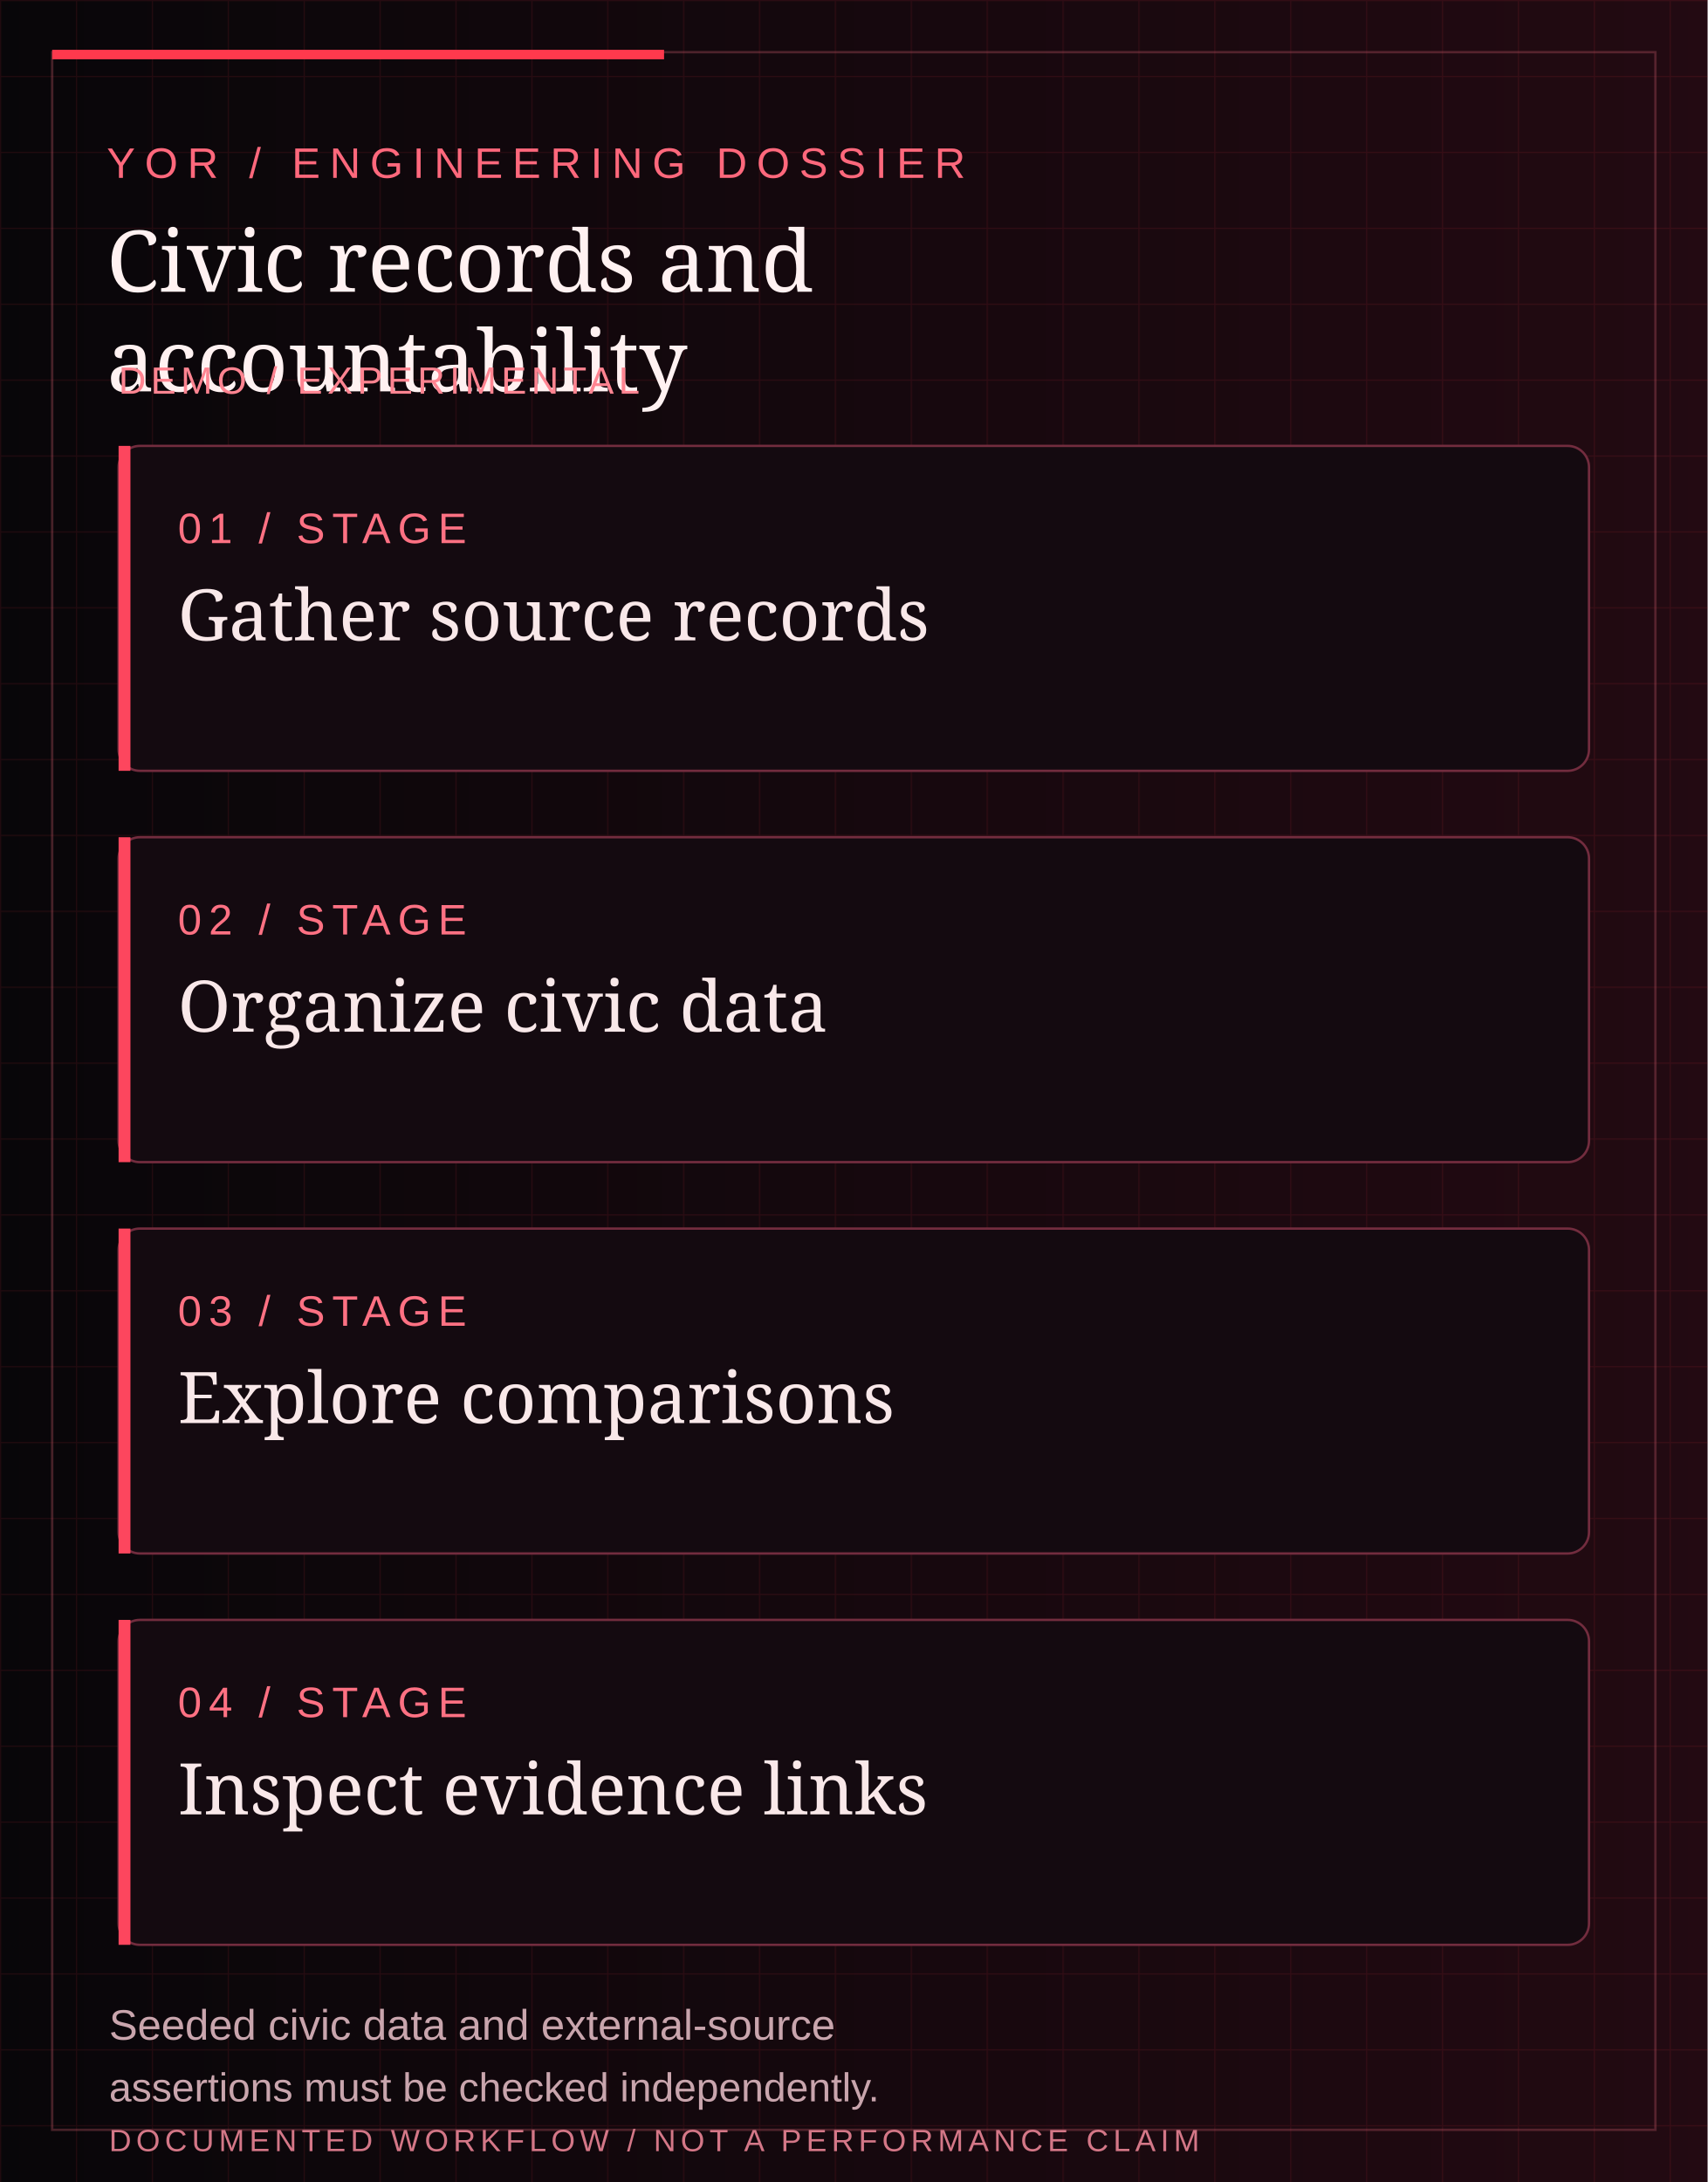
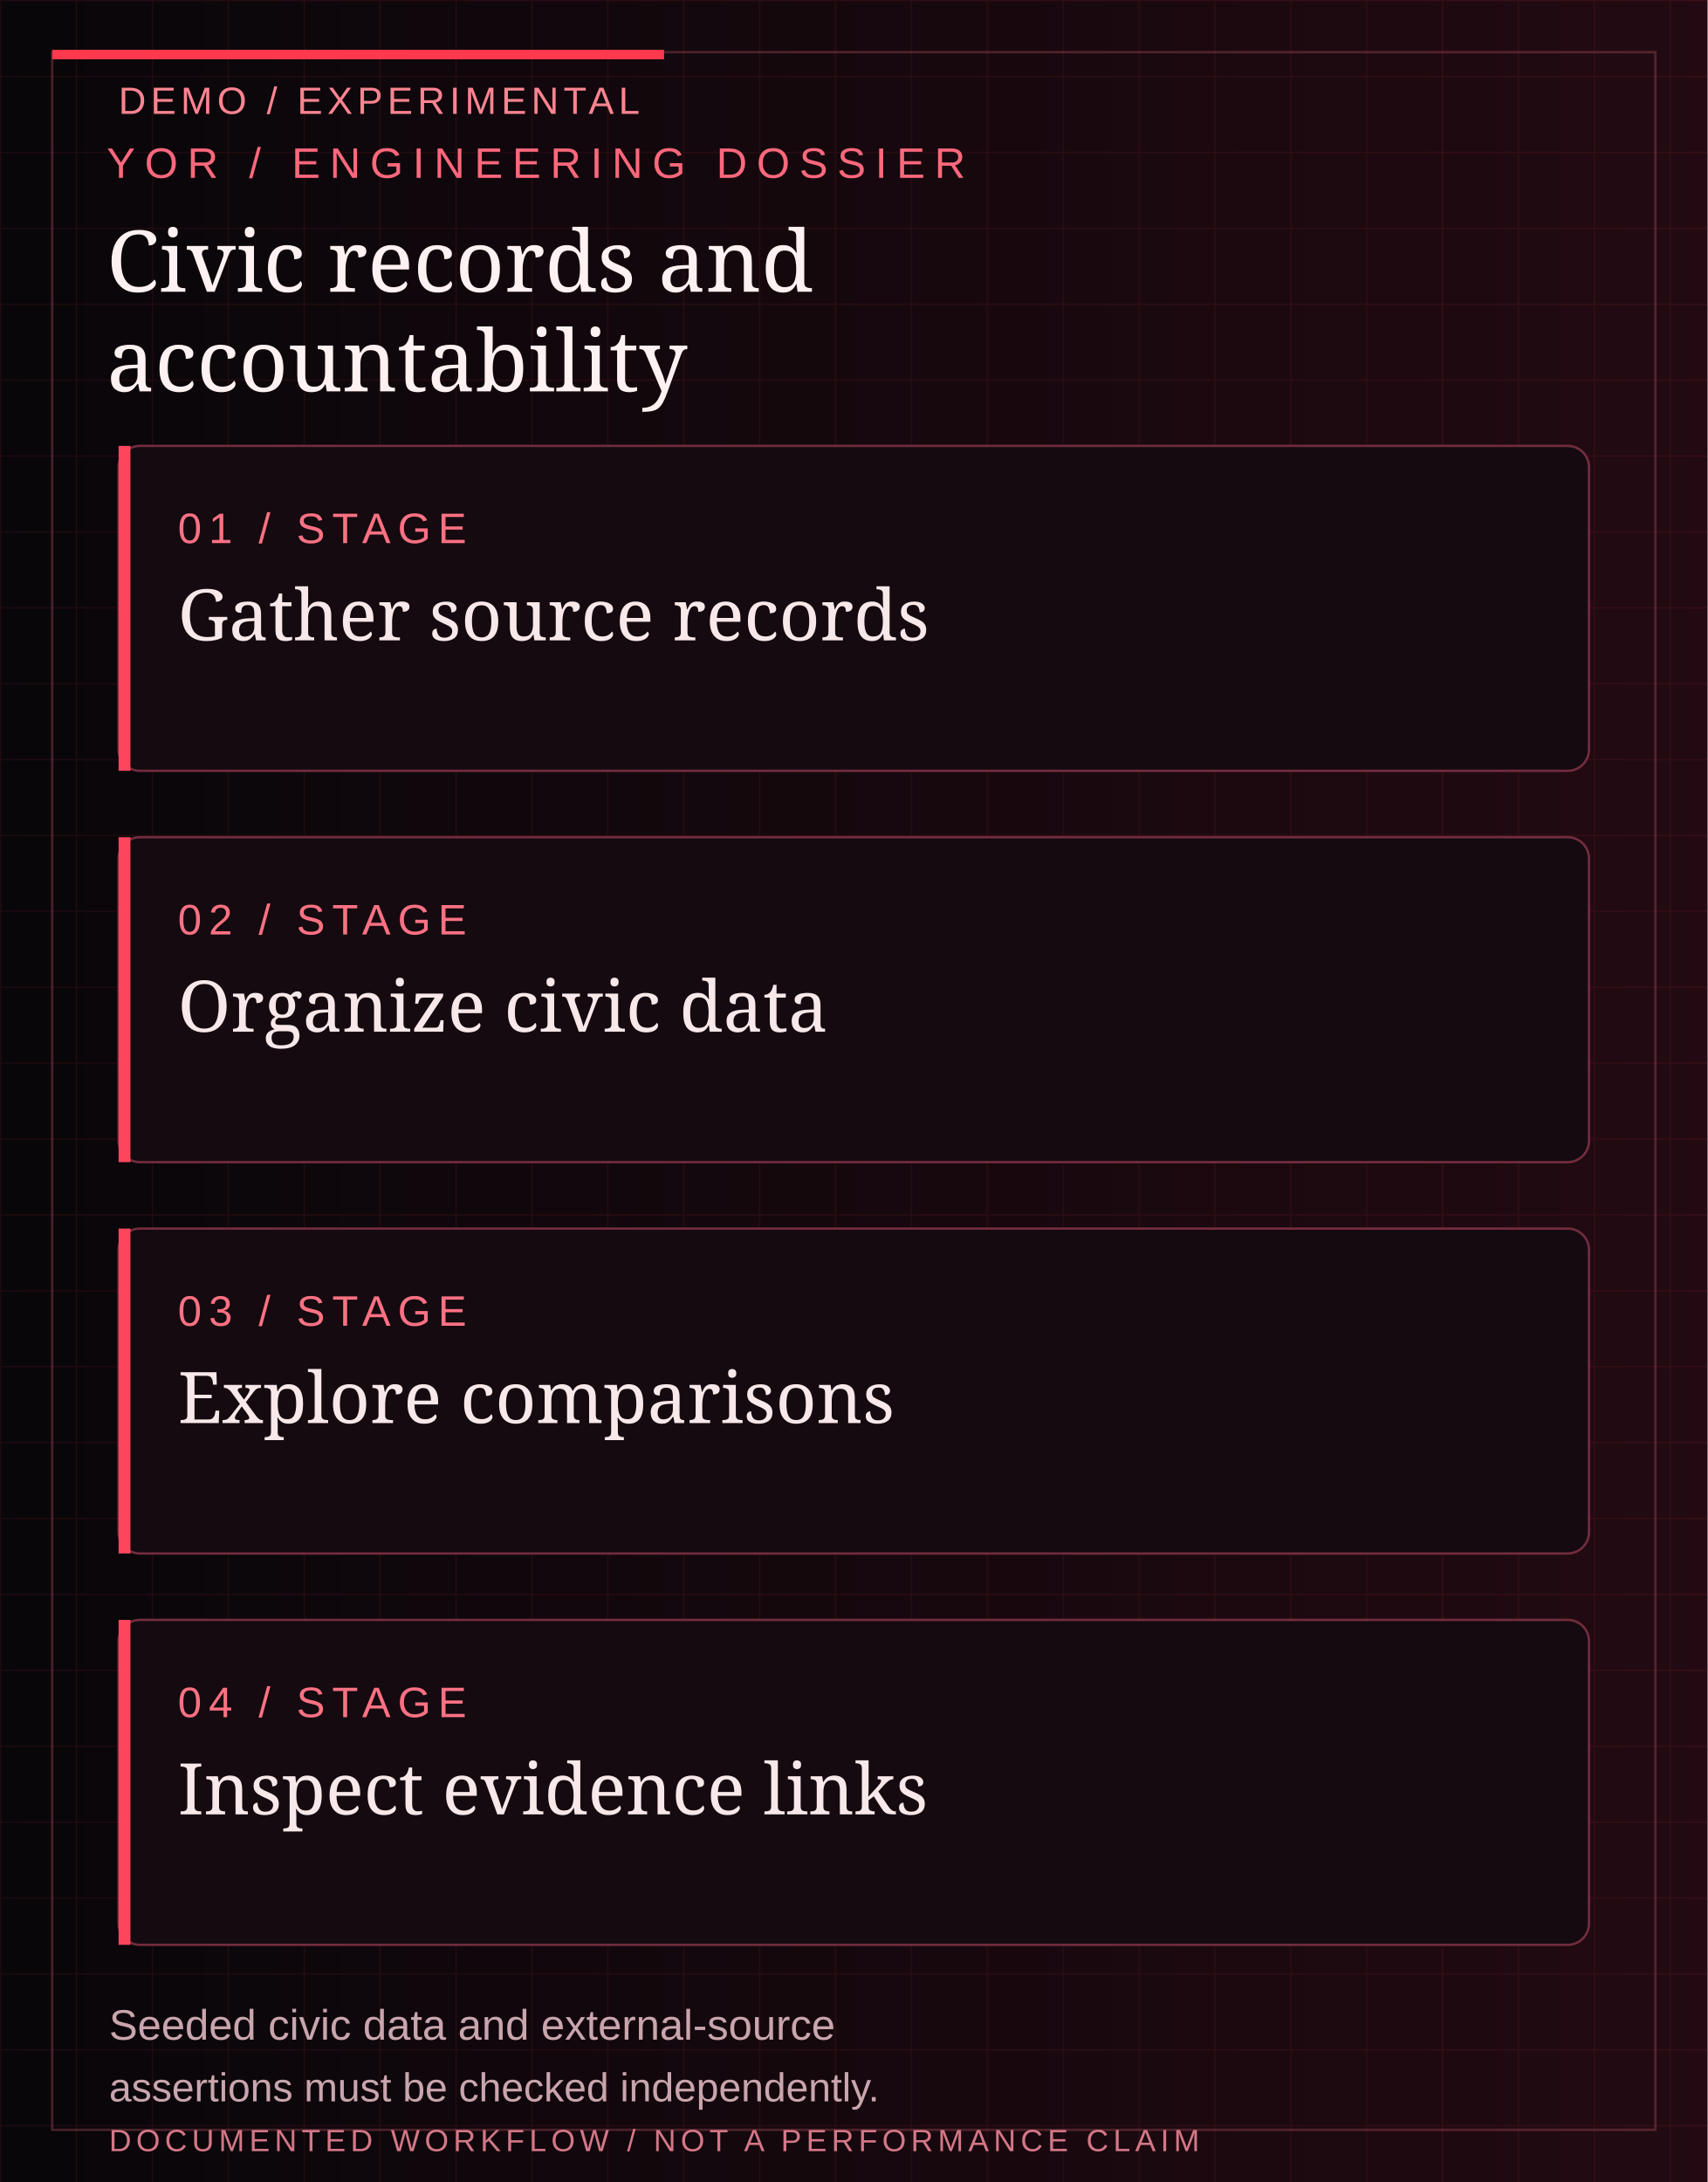
<svg xmlns="http://www.w3.org/2000/svg" width="720" height="920" viewBox="0 0 720 920" role="img">
  <defs>
    <linearGradient id="bg">
      <stop stop-color="#080609" />
      <stop offset="1" stop-color="#230a12" />
    </linearGradient>
    <pattern id="grid" width="32" height="32" patternUnits="userSpaceOnUse">
      <path d="M32 0H0V32" fill="none" stroke="#ff394d" stroke-opacity=".1" />
    </pattern>
  </defs>
  <rect width="720" height="920" fill="url(#bg)" />
  <rect width="720" height="920" fill="url(#grid)" />
  <rect x="22" y="22" width="676" height="876" fill="none" stroke="#a64a59" stroke-opacity=".4" />
  <path d="M22 23 H280" stroke="#ff394d" stroke-width="4" />
  <text x="45" y="75" fill="#ff687c" font-size="18" font-family="Arial" letter-spacing="4">YOR / ENGINEERING DOSSIER</text>
  <text x="45" y="123" font-size="36" fill="#fff1f1" font-family="Georgia">Civic records and</text>
  <text x="45" y="165" font-size="36" fill="#fff1f1" font-family="Georgia">accountability</text>
-   <text x="50" y="166" font-size="16" fill="#ff8491" font-family="Arial" letter-spacing="2">DEMO / EXPERIMENTAL</text>
+   <text x="50" y="48" font-size="16" fill="#ff8491" font-family="Arial" letter-spacing="2">DEMO / EXPERIMENTAL</text>
  <rect x="50" y="188" width="620" height="137" rx="9" fill="#140a10" stroke="#722c3e" />
  <rect x="50" y="188" width="5" height="137" fill="#fd465e" />
  <text x="75" y="229" fill="#ff7183" font-family="Arial" font-size="18" letter-spacing="3">01 / STAGE</text>
  <text x="75" y="270" fill="#f9e8e9" font-family="Georgia" font-size="30">Gather source records</text>
  <rect x="50" y="353" width="620" height="137" rx="9" fill="#140a10" stroke="#722c3e" />
  <rect x="50" y="353" width="5" height="137" fill="#fd465e" />
  <text x="75" y="394" fill="#ff7183" font-family="Arial" font-size="18" letter-spacing="3">02 / STAGE</text>
  <text x="75" y="435" fill="#f9e8e9" font-family="Georgia" font-size="30">Organize civic data</text>
  <rect x="50" y="518" width="620" height="137" rx="9" fill="#140a10" stroke="#722c3e" />
  <rect x="50" y="518" width="5" height="137" fill="#fd465e" />
  <text x="75" y="559" fill="#ff7183" font-family="Arial" font-size="18" letter-spacing="3">03 / STAGE</text>
  <text x="75" y="600" fill="#f9e8e9" font-family="Georgia" font-size="30">Explore comparisons</text>
  <rect x="50" y="683" width="620" height="137" rx="9" fill="#140a10" stroke="#722c3e" />
  <rect x="50" y="683" width="5" height="137" fill="#fd465e" />
  <text x="75" y="724" fill="#ff7183" font-family="Arial" font-size="18" letter-spacing="3">04 / STAGE</text>
  <text x="75" y="765" fill="#f9e8e9" font-family="Georgia" font-size="30">Inspect evidence links</text>
  <text x="46" y="860" fill="#c9a5ad" font-size="18" font-family="Arial">Seeded civic data and external-source</text>
  <text x="46" y="886" fill="#c9a5ad" font-size="17" font-family="Arial">assertions must be checked independently.</text>
  <text x="46" y="907" fill="#d47787" font-size="13" font-family="Arial" letter-spacing="2">DOCUMENTED WORKFLOW / NOT A PERFORMANCE CLAIM</text>
</svg>
